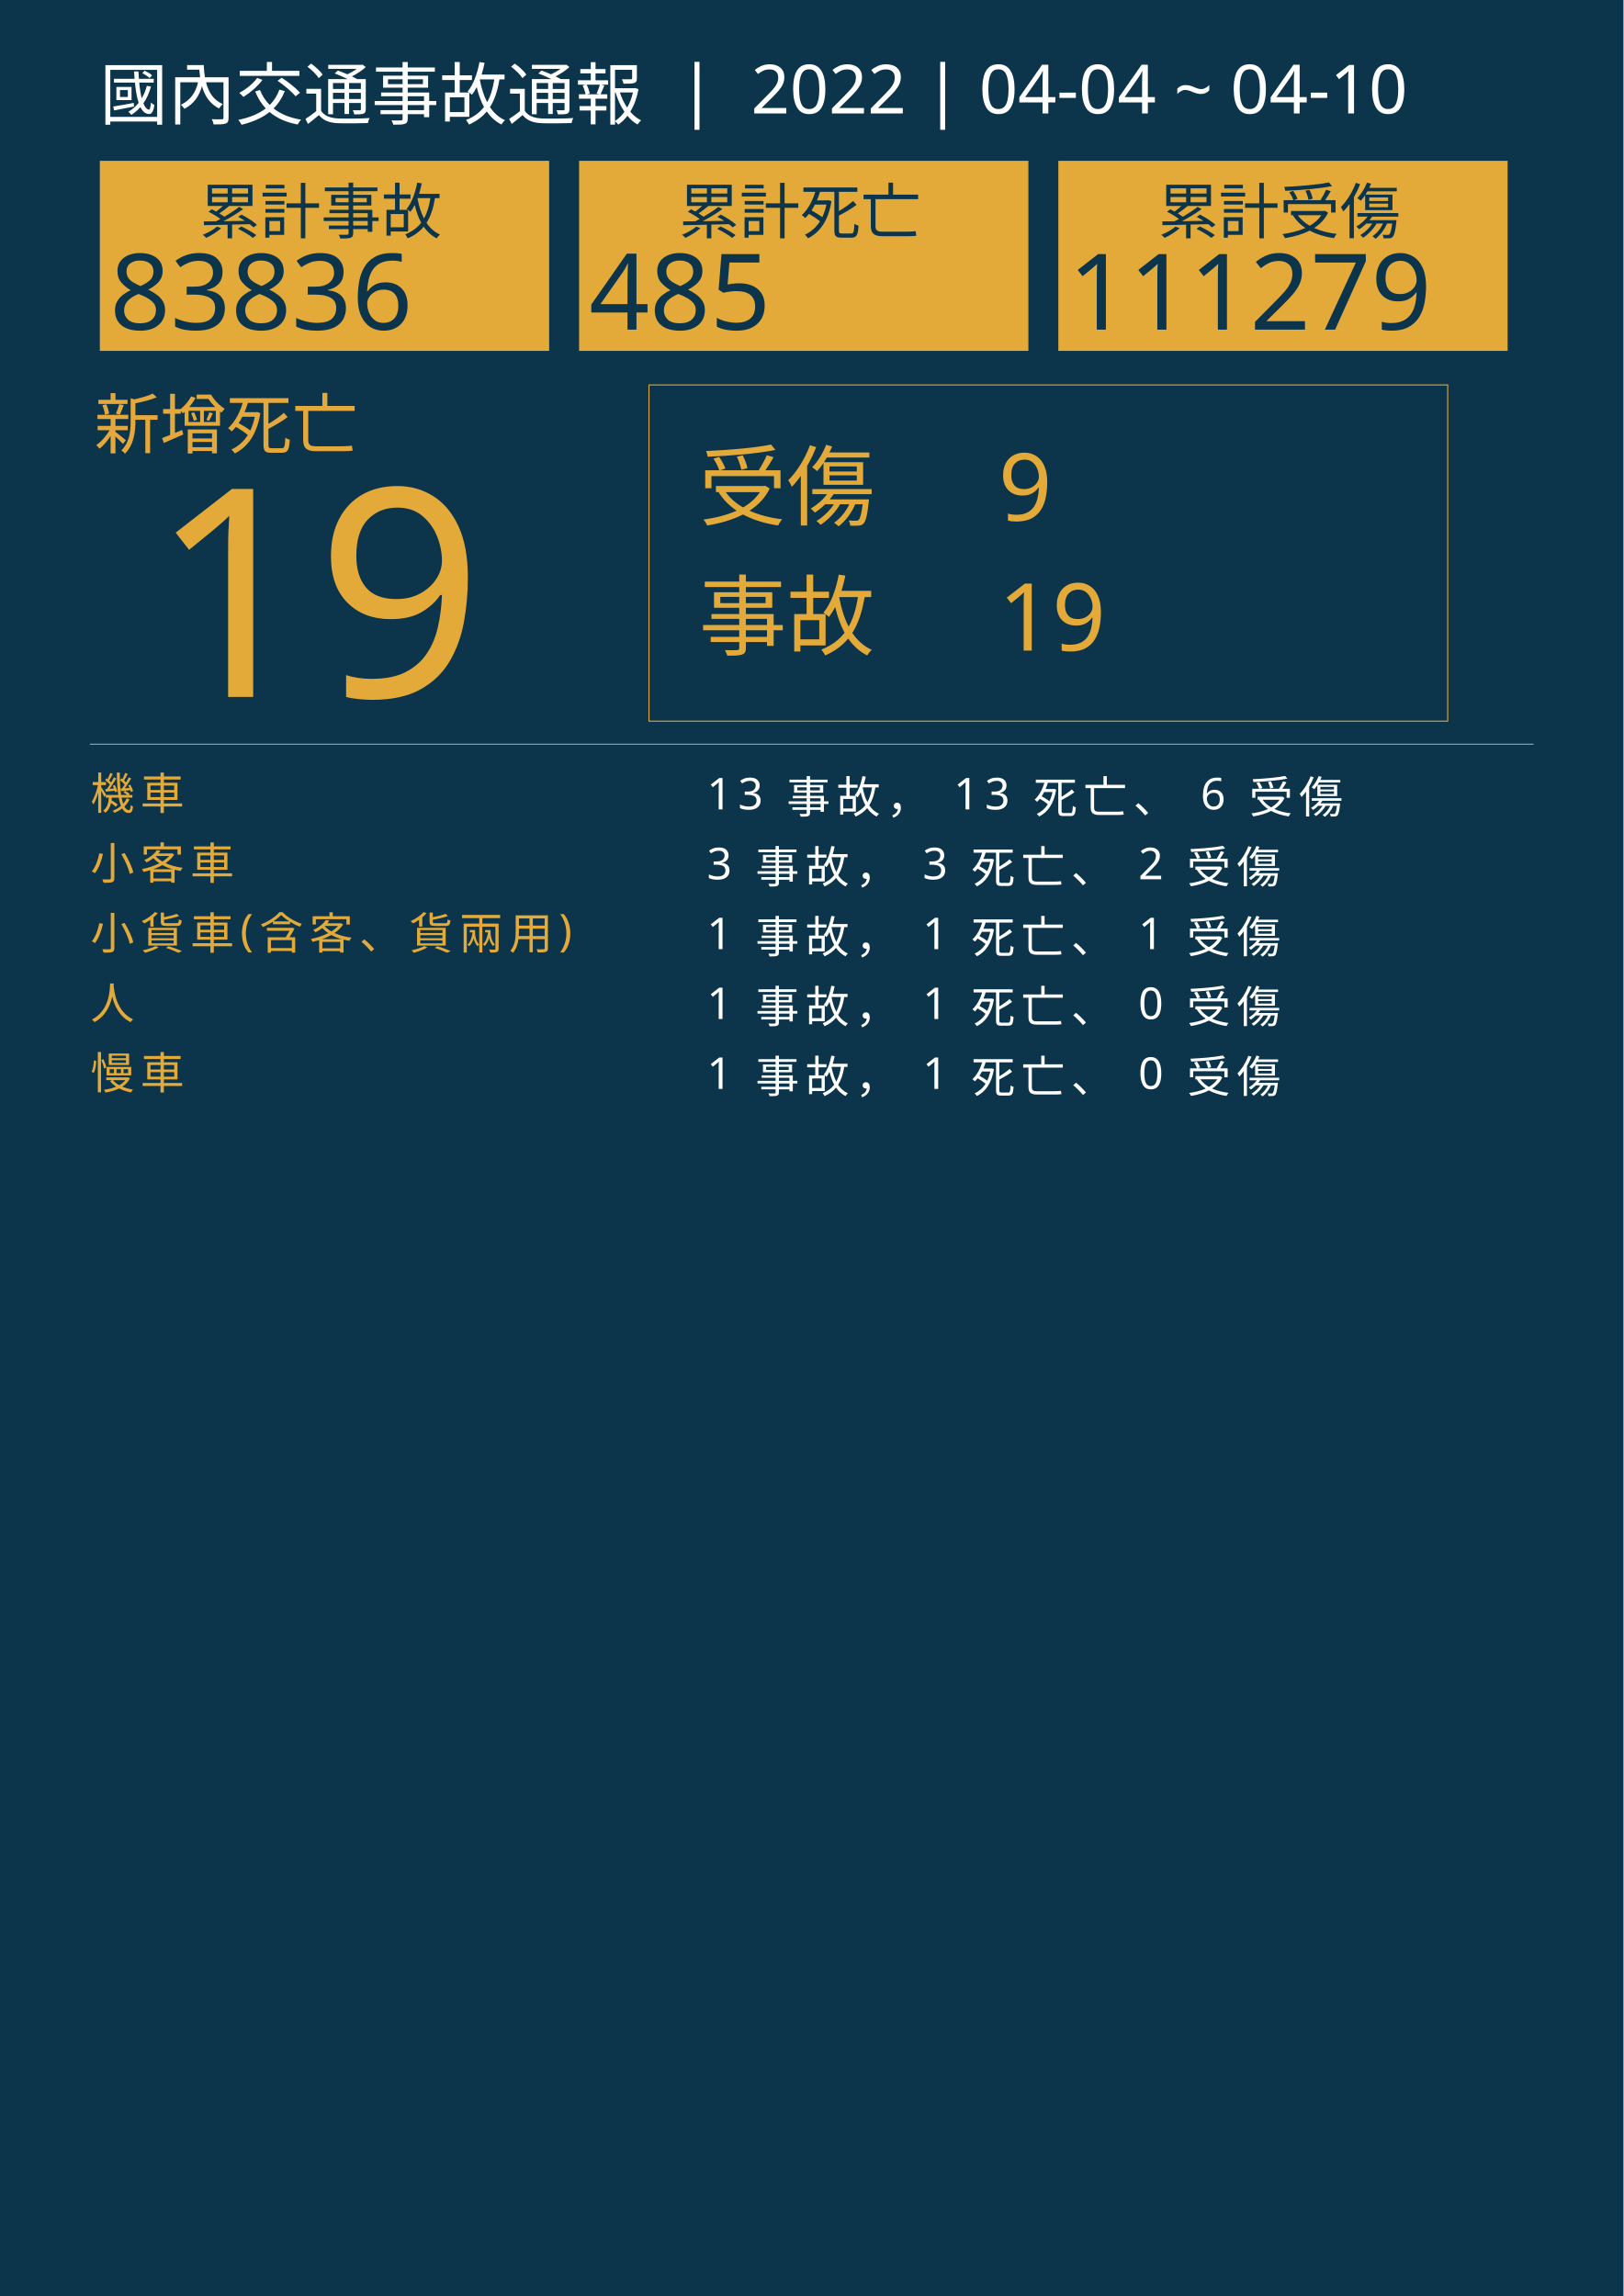
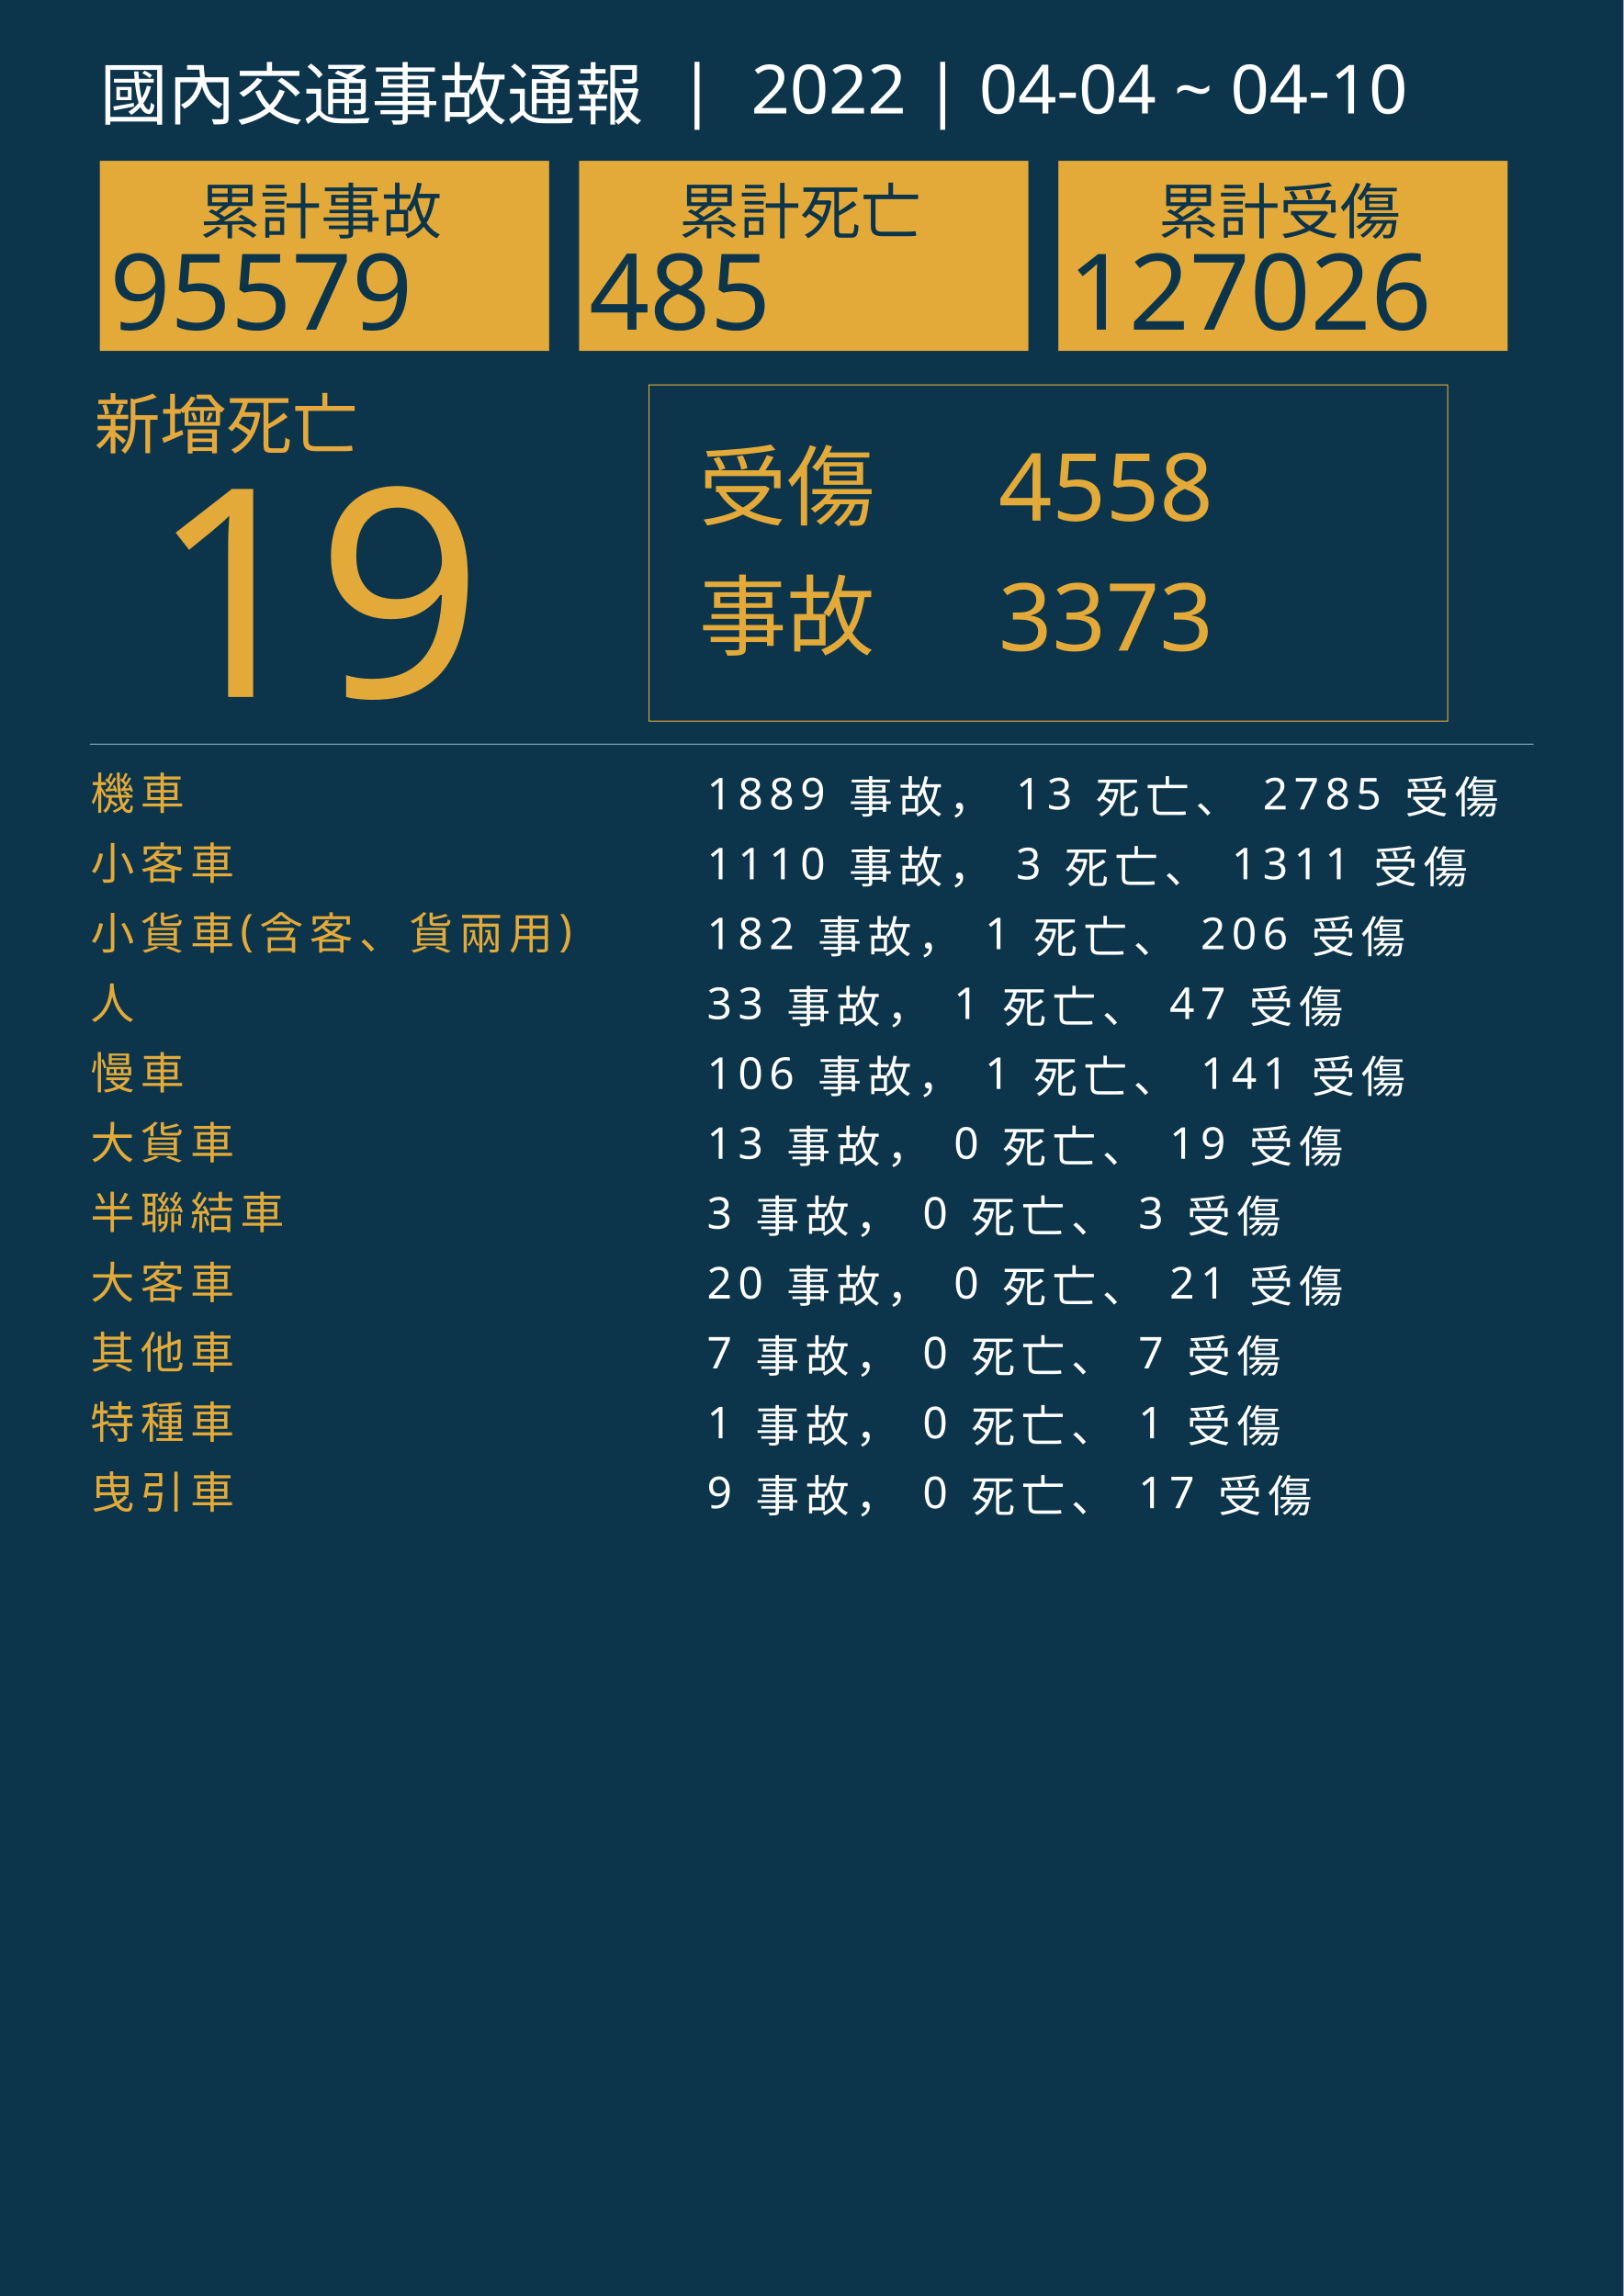
<svg xmlns="http://www.w3.org/2000/svg" version="1.1" id="圖層_1" x="0px" y="0px" viewBox="0 0 1626 2300" style="enable-background:new 0 0 1626 2300;" xml:space="preserve">
  <style type="text/css">
	.st0{fill:#0C354B;}
	.st1{fill:#E5A83D;}
	.st2{font-family:'NotoSansCJKtc-Bold-B5pc-H';}
	.st3{font-size:66px;}
	.st4{fill:#E3AA39;}
	.st5{font-family:'Arial-BoldMT';}
	.st6{font-size:291.776px;}
	.st7{fill:none;stroke:#E3AA39;stroke-miterlimit:10;}
	.st8{font-family:'NotoSansCJKtc-Light-B5pc-H';}
	.st9{font-size:88px;}
	.st10{font-family:'NotoSansCJKtc-Medium-B5pc-H';}
	.st11{font-size:94px;}
	.st12{fill:none;stroke:#8AAFC1;stroke-miterlimit:10;}
	.st13{font-size:60.649px;}
	.st14{font-size:106px;}
	.st15{fill:none;}
	.st16{font-size:44px;}
	.st17{letter-spacing:6;}
	.st18{fill:#FFFFFF;}
	.st19{letter-spacing:1;}
	.st20{font-size:68px;}
</style>
  <rect class="st0" width="1626" height="2300" />
  <text transform="matrix(1 0 0 1 94.5001 449.017)" class="st1 st2 st3">新增死亡</text>
  <g>
    <text transform="matrix(1 0 0 1 150 698.1412)" class="st4 st5 st6">19</text>
  </g>
  <g>
    <rect x="650" y="385.6" class="st7" width="800" height="336.8" />
    <g>
      <text transform="matrix(1 0 0 1 700 519.593)" class="st4 st8 st9">受傷</text>
-       <text transform="matrix(1 0 0 1 1000 521.5084)" class="st4 st10 st11">9</text>
-       <text transform="matrix(1 0 0 1 1000 651.7274)" class="st4 st10 st11">19</text>
+       <text transform="matrix(1 0 0 1 1000 521.5084)" class="st4 st10 st11">4558</text>
+       <text transform="matrix(1 0 0 1 1000 651.7274)" class="st4 st10 st11">3373</text>
      <text transform="matrix(1 0 0 1 700 649.4965)" class="st4 st8 st9">事故</text>
    </g>
  </g>
  <line class="st12" x1="90" y1="745.5" x2="1536" y2="745.5" />
  <g>
    <g>
      <rect x="100" y="161.1" class="st4" width="450" height="190.4" />
      <g>
        <text transform="matrix(1 0 0 1 200 233.9079)" class="st0 st10 st13">累計事故</text>
        <g>
-           <text transform="matrix(1 0 0 1 110 330.2121)" class="st0 st5 st14">83836</text>
+           <text transform="matrix(1 0 0 1 110 330.2121)" class="st0 st5 st14">95579</text>
        </g>
      </g>
    </g>
    <g>
      <rect x="580" y="161.1" class="st4" width="450" height="190.4" />
      <g>
        <text transform="matrix(1 0 0 1 680 233.908)" class="st0 st10 st13">累計死亡</text>
        <g>
          <text transform="matrix(1 0 0 1 590 330.2122)" class="st0 st5 st14">485</text>
        </g>
      </g>
    </g>
    <g>
      <rect x="1060" y="161.1" class="st4" width="450" height="190.4" />
      <g>
        <text transform="matrix(1 0 0 1 1160 233.908)" class="st0 st10 st13">累計受傷</text>
        <g>
-           <text transform="matrix(1 0 0 1 1070 330.2122)" class="st0 st5 st14">111279</text>
+           <text transform="matrix(1 0 0 1 1070 330.2122)" class="st0 st5 st14">127026</text>
        </g>
      </g>
    </g>
  </g>
  <rect x="90.6" y="772.1" class="st15" width="1141.8" height="314.8" />
  <text transform="matrix(1 0 0 1 90.5591 810.7965)">
    <tspan x="0" y="0" class="st4 st10 st16 st17">機車</tspan>
-     <tspan x="600" y="0" class="st18 st10 st16 st17"> 13 事故， 13 死亡、 6 受傷</tspan>
+     <tspan x="600" y="0" class="st18 st10 st16 st17"> 1889 事故， 13 死亡、 2785 受傷</tspan>
    <tspan x="0" y="70" class="st4 st10 st16 st17">小客車</tspan>
-     <tspan x="600" y="70" class="st18 st10 st16 st17"> 3 事故， 3 死亡、 2 受傷</tspan>
+     <tspan x="600" y="70" class="st18 st10 st16 st17"> 1110 事故， 3 死亡、 1311 受傷</tspan>
    <tspan x="0" y="140" class="st4 st10 st16 st17">小貨車(含客、貨兩用)</tspan>
-     <tspan x="600" y="140" class="st18 st10 st16 st17"> 1 事故， 1 死亡、 1 受傷</tspan>
+     <tspan x="600" y="140" class="st18 st10 st16 st17"> 182 事故， 1 死亡、 206 受傷</tspan>
    <tspan x="0" y="210" class="st4 st10 st16 st17">人</tspan>
-     <tspan x="600" y="210" class="st18 st10 st16 st17"> 1 事故， 1 死亡、 0 受傷</tspan>
+     <tspan x="600" y="210" class="st18 st10 st16 st17"> 33 事故， 1 死亡、 47 受傷</tspan>
    <tspan x="0" y="280" class="st4 st10 st16 st17">慢車</tspan>
-     <tspan x="600" y="280" class="st18 st10 st16 st17"> 1 事故， 1 死亡、 0 受傷</tspan>
+     <tspan x="600" y="280" class="st18 st10 st16 st17"> 106 事故， 1 死亡、 141 受傷</tspan>
+     <tspan x="0" y="350" class="st4 st10 st16 st17">大貨車</tspan>
+     <tspan x="600" y="350" class="st18 st10 st16 st17"> 13 事故， 0 死亡、 19 受傷</tspan>
+     <tspan x="0" y="420" class="st4 st10 st16 st17">半聯結車</tspan>
+     <tspan x="600" y="420" class="st18 st10 st16 st17"> 3 事故， 0 死亡、 3 受傷</tspan>
+     <tspan x="0" y="490" class="st4 st10 st16 st17">大客車</tspan>
+     <tspan x="600" y="490" class="st18 st10 st16 st17"> 20 事故， 0 死亡、 21 受傷</tspan>
+     <tspan x="0" y="560" class="st4 st10 st16 st17">其他車</tspan>
+     <tspan x="600" y="560" class="st18 st10 st16 st17"> 7 事故， 0 死亡、 7 受傷</tspan>
+     <tspan x="0" y="630" class="st4 st10 st16 st17">特種車</tspan>
+     <tspan x="600" y="630" class="st18 st10 st16 st17"> 1 事故， 0 死亡、 1 受傷</tspan>
+     <tspan x="0" y="700" class="st4 st10 st16 st17">曳引車</tspan>
+     <tspan x="600" y="700" class="st18 st10 st16 st17"> 9 事故， 0 死亡、 17 受傷</tspan>
  </text>
  <text transform="matrix(1 0 0 1 100 119.2712)" class="st18 st8 st20">國內交通事故通報  |  2022 | 04-04 ~ 04-10</text>
</svg>
